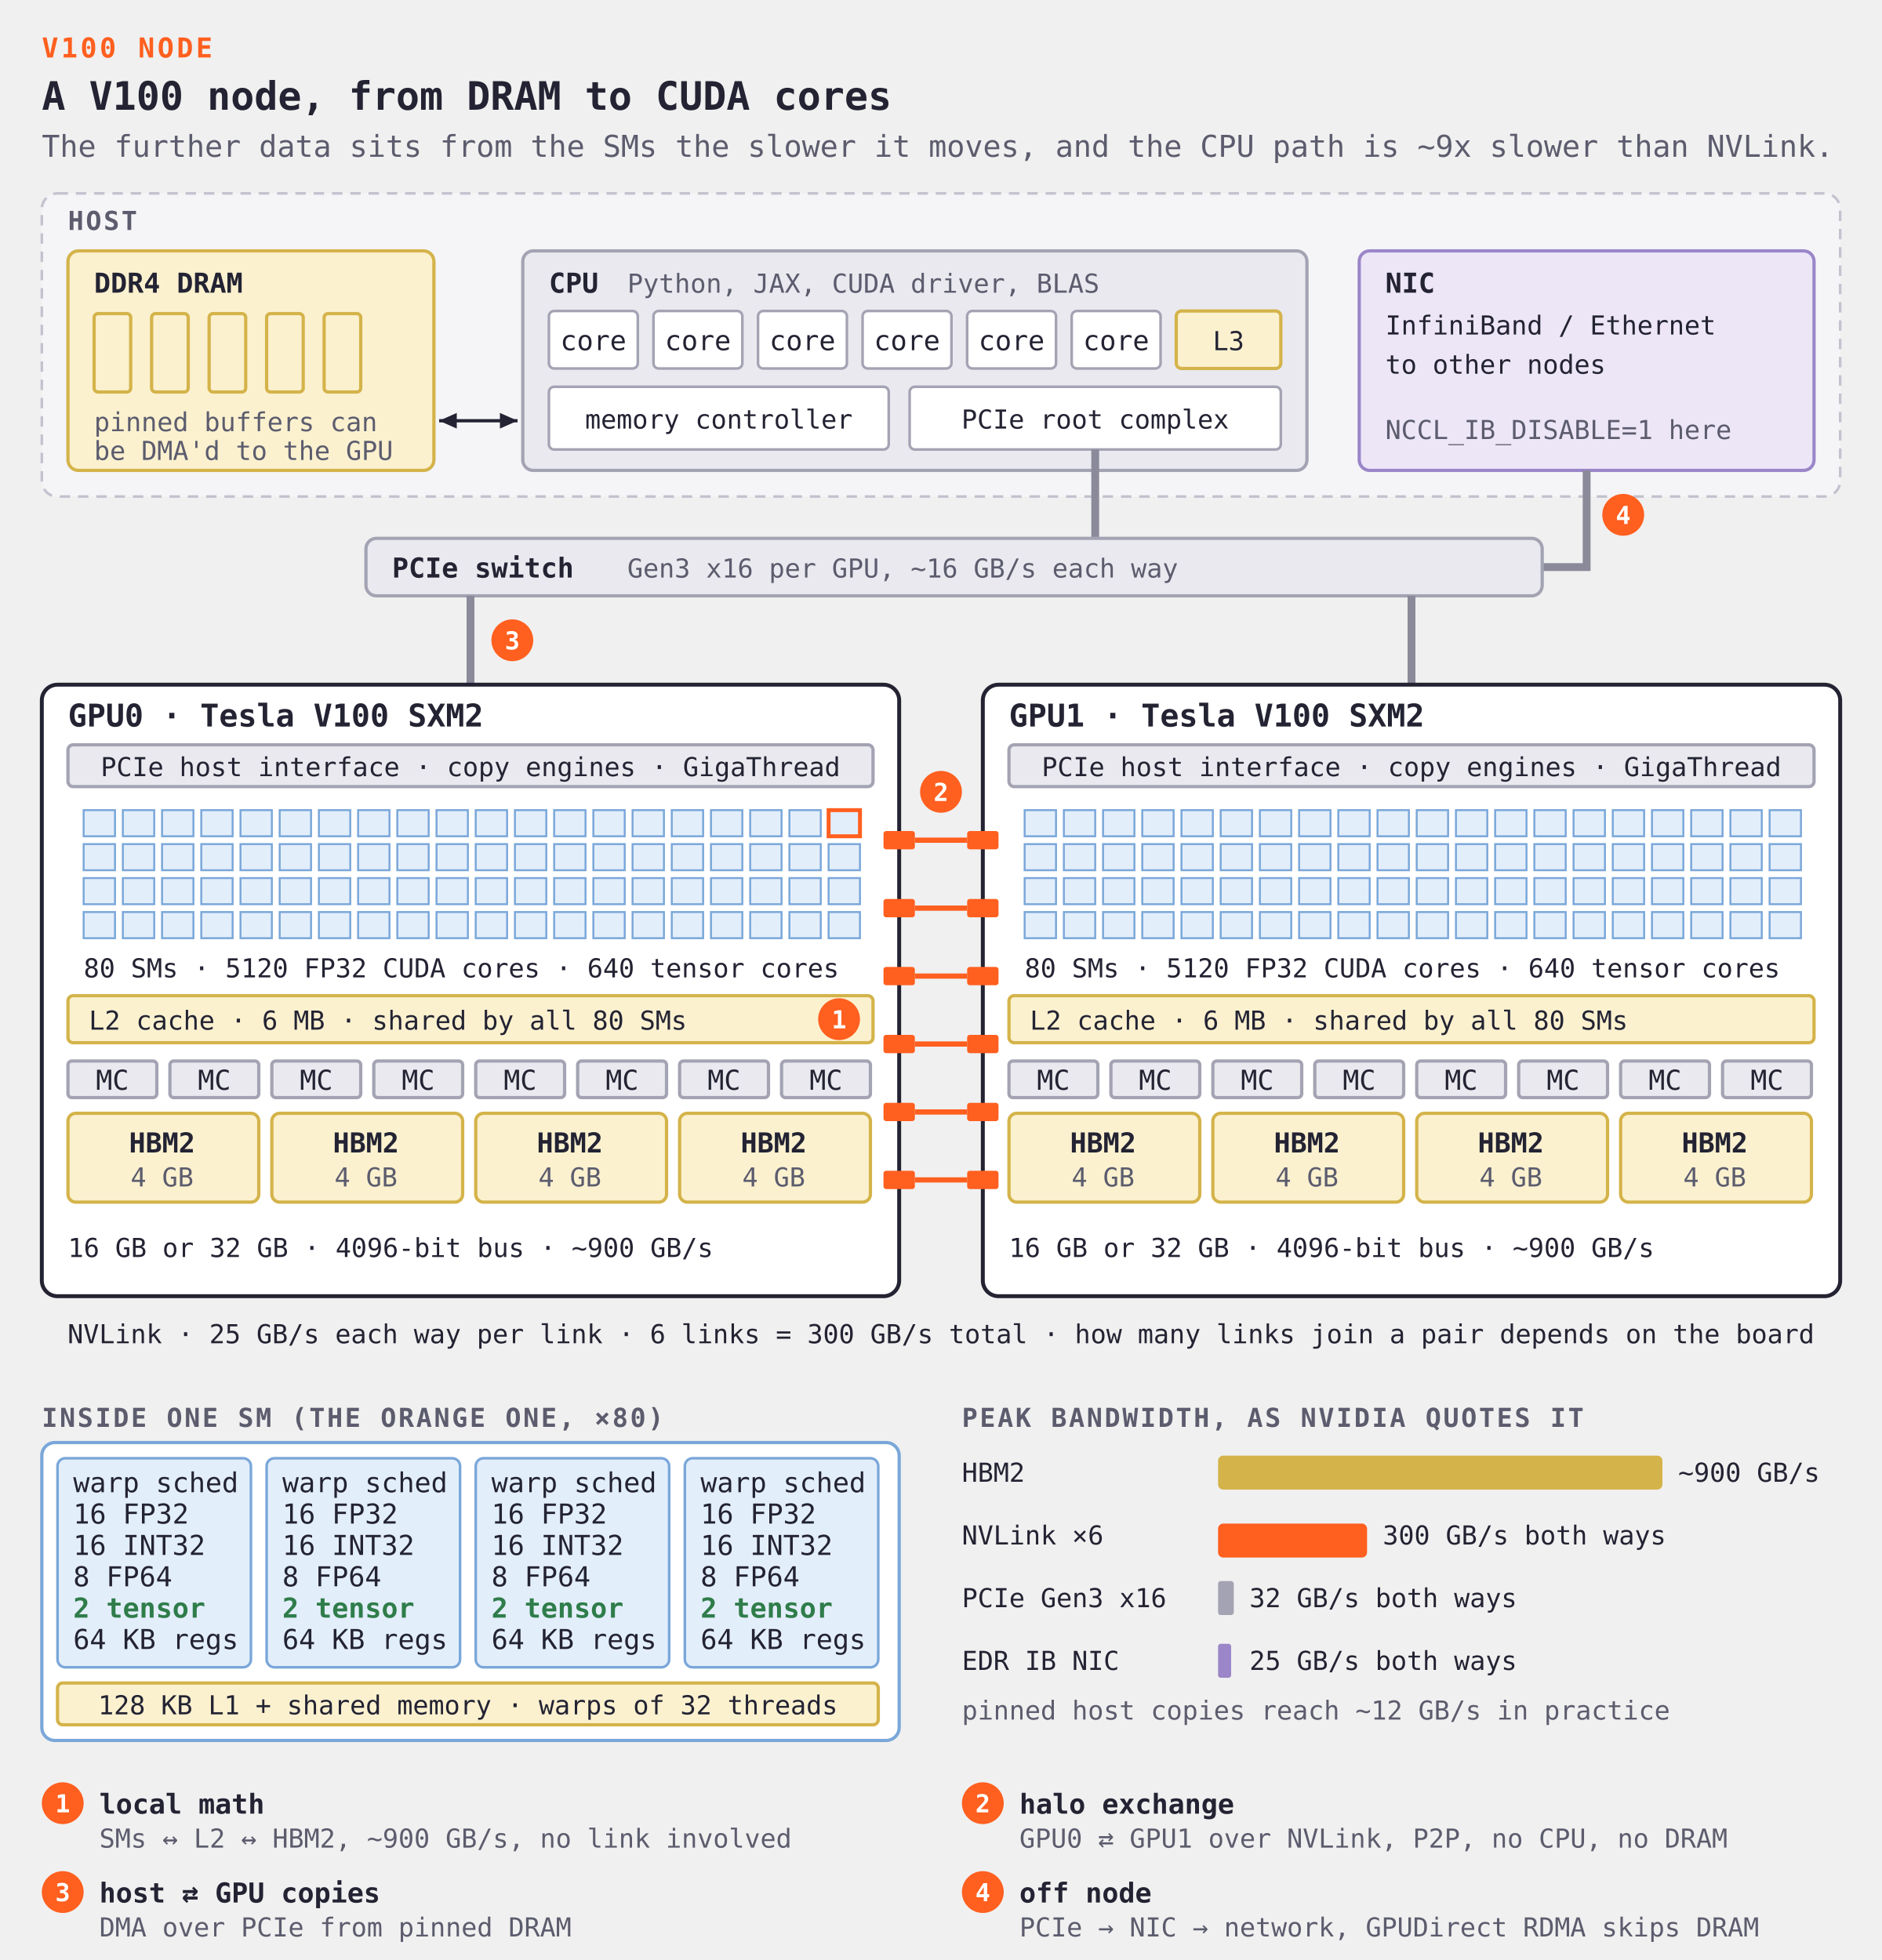
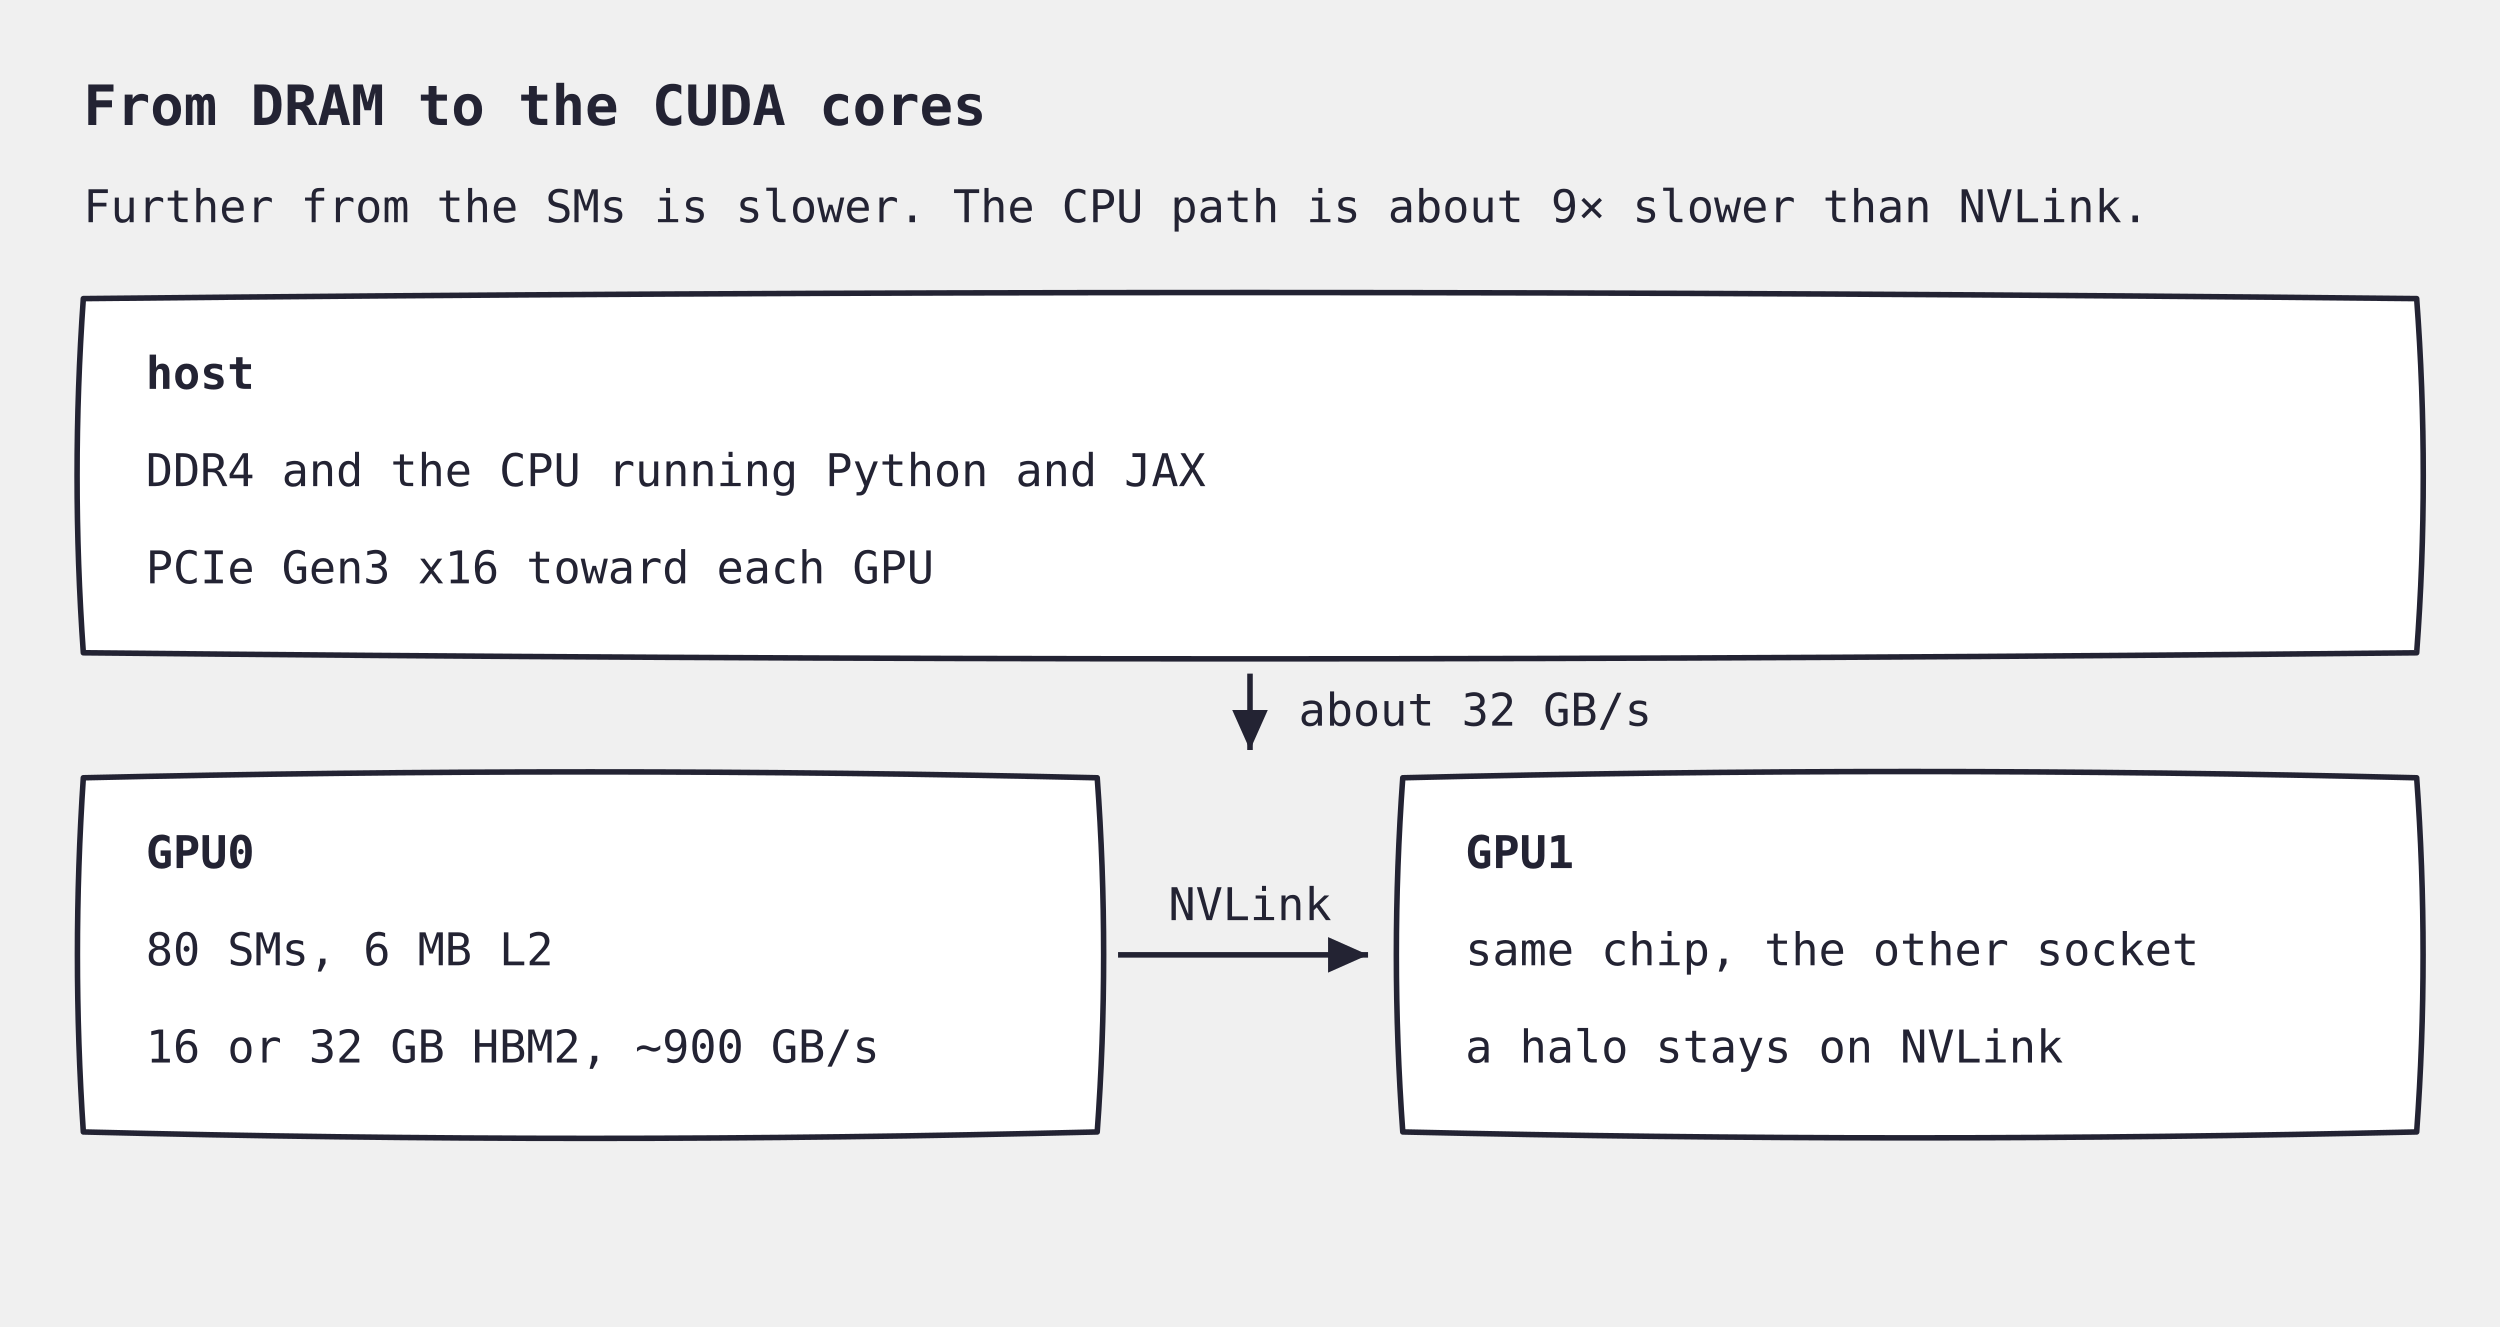
- <svg xmlns="http://www.w3.org/2000/svg" viewBox="0 0 720 750" role="img" aria-labelledby="title desc" font-family="'Roboto Mono', ui-monospace, SFMono-Regular, Menlo, Consolas, 'DejaVu Sans Mono', monospace">
+ <svg xmlns="http://www.w3.org/2000/svg" viewBox="0 0 720 382" role="img" aria-labelledby="title desc" font-family="'Roboto Mono', ui-monospace, SFMono-Regular, Menlo, Consolas, monospace">
  <defs>
-     <marker id="a" viewBox="0 0 10 10" refX="9" refY="5" markerWidth="6" markerHeight="6" orient="auto-start-reverse">
+     <marker id="a" viewBox="0 0 10 10" refX="9" refY="5" markerWidth="8" markerHeight="8" orient="auto-start-reverse">
      <path d="M0,1 L9,5 L0,9 z" fill="#232333" />
    </marker>
  </defs>
  <style>
-     text { fill: #232333; font-size: 10.5px; }
-     .k { font-size: 10.5px; font-weight: 600; letter-spacing: .1em; fill: #ff5f1f; }
-     .t { font-size: 15px; font-weight: 700; }
-     .c { font-size: 11.5px; fill: #5c5c6e; }
-     .lane { font-size: 10px; font-weight: 600; letter-spacing: .08em; fill: #5c5c6e; }
-     .m { fill: #5c5c6e; font-size: 10px; }
-     .s { font-size: 10px; }
-     .h { font-size: 12px; font-weight: 700; }
-     .b { font-weight: 700; }
-     .host { fill: #e9e9ef; stroke: #a3a3b3; stroke-width: 1.25; }
-     .hostin { fill: #ffffff; stroke: #a3a3b3; stroke-width: 1; }
-     .mem { fill: #fbf1cf; stroke: #d4b34a; stroke-width: 1.25; }
-     .net { fill: #ece6f7; stroke: #9b86c9; stroke-width: 1.25; }
-     .gpu { fill: #ffffff; stroke: #232333; stroke-width: 1.5; }
-     .sm { fill: #e3eefb; stroke: #7aa7d9; stroke-width: .75; }
-     .smoff { fill: #ffffff; stroke: #c3c3cf; stroke-width: .75; stroke-dasharray: 2 1.5; }
-     .part { fill: #e3eefb; stroke: #7aa7d9; stroke-width: 1; }
-     .nv { fill: #ff5f1f; }
-     .nvl { stroke: #ff5f1f; stroke-width: 2; }
-     .pcie { stroke: #8a8a9a; stroke-width: 3; fill: none; }
-     .ln { stroke: #232333; stroke-width: 1.25; fill: none; }
-     .n { fill: #ff5f1f; }
-     .nt { fill: #ffffff; font-size: 9.5px; font-weight: 700; }
-     .tc { fill: #2f7d4a; font-weight: 700; }
-     .bar { fill: #ff5f1f; }
-     .barg { fill: #a3a3b3; }
-     .barp { fill: #9b86c9; }
-     .bary { fill: #d4b34a; }
+     text { fill: #232333; font-size: 13px; }
+     .t { font-size: 16px; font-weight: 700; }
+     .s { font-size: 13px; }
+     .h { font-weight: 700; }
+     .b { font-size: 13px; }
+     .m { font-size: 13px; }
  </style>
-   <text class="k" x="16" y="22">V100 NODE</text>
-   <text class="t" x="16" y="42">A V100 node, from DRAM to CUDA cores</text>
-   <text class="c" x="16" y="60">The further data sits from the SMs the slower it moves, and the CPU path is ~9x slower than NVLink.</text>
-   <rect x="16" y="74" width="688" height="116" rx="6" fill="#f5f5f8" stroke="#c3c3cf" stroke-width="1" stroke-dasharray="4 3" />
-   <text class="lane" x="26" y="88">HOST</text>
-   <rect class="mem" x="26" y="96" width="140" height="84" rx="4" />
-   <text class="b" x="36" y="112">DDR4 DRAM</text>
-   <g class="mem">
-     <rect x="36" y="120" width="14" height="30" rx="1.5" />
-     <rect x="58" y="120" width="14" height="30" rx="1.5" />
-     <rect x="80" y="120" width="14" height="30" rx="1.5" />
-     <rect x="102" y="120" width="14" height="30" rx="1.5" />
-     <rect x="124" y="120" width="14" height="30" rx="1.5" />
-   </g>
-   <text class="m" x="36" y="165">pinned buffers can</text>
-   <text class="m" x="36" y="176">be DMA'd to the GPU</text>
-   <line class="ln" x1="168" y1="161" x2="198" y2="161" marker-start="url(#a)" marker-end="url(#a)" />
-   <rect class="host" x="200" y="96" width="300" height="84" rx="4" />
-   <text class="b" x="210" y="112">CPU</text>
-   <text class="m" x="240" y="112">Python, JAX, CUDA driver, BLAS</text>
-   <g class="hostin">
-     <rect x="210" y="119" width="34" height="22" rx="2" />
-     <rect x="250" y="119" width="34" height="22" rx="2" />
-     <rect x="290" y="119" width="34" height="22" rx="2" />
-     <rect x="330" y="119" width="34" height="22" rx="2" />
-     <rect x="370" y="119" width="34" height="22" rx="2" />
-     <rect x="410" y="119" width="34" height="22" rx="2" />
-   </g>
-   <g class="s" text-anchor="middle">
-     <text x="227" y="134">core</text>
-     <text x="267" y="134">core</text>
-     <text x="307" y="134">core</text>
-     <text x="347" y="134">core</text>
-     <text x="387" y="134">core</text>
-     <text x="427" y="134">core</text>
-   </g>
-   <rect class="mem" x="450" y="119" width="40" height="22" rx="2" />
-   <text class="s" x="470" y="134" text-anchor="middle">L3</text>
-   <rect class="hostin" x="210" y="148" width="130" height="24" rx="2" />
-   <text class="s" x="275" y="164" text-anchor="middle">memory controller</text>
-   <rect class="hostin" x="348" y="148" width="142" height="24" rx="2" />
-   <text class="s" x="419" y="164" text-anchor="middle">PCIe root complex</text>
-   <rect class="net" x="520" y="96" width="174" height="84" rx="4" />
-   <text class="b" x="530" y="112">NIC</text>
-   <text class="s" x="530" y="128">InfiniBand / Ethernet</text>
-   <text class="s" x="530" y="143">to other nodes</text>
-   <text class="m" x="530" y="168">NCCL_IB_DISABLE=1 here</text>
-   <line class="pcie" x1="419" y1="172" x2="419" y2="206" />
-   <polyline class="pcie" points="590,217 607,217 607,180" />
-   <rect class="host" x="140" y="206" width="450" height="22" rx="4" />
-   <text class="b" x="150" y="221">PCIe switch</text>
-   <text class="m" x="240" y="221">Gen3 x16 per GPU, ~16 GB/s each way</text>
-   <line class="pcie" x1="180" y1="228" x2="180" y2="262" />
-   <line class="pcie" x1="540" y1="228" x2="540" y2="262" />
-   <rect class="gpu" x="16" y="262" width="328" height="234" rx="6" />
-   <text class="h" x="26" y="278">GPU0 · Tesla V100 SXM2</text>
-   <rect class="host" x="26" y="285" width="308" height="16" rx="2" />
-   <text class="s" x="180" y="297" text-anchor="middle">PCIe host interface · copy engines · GigaThread</text>
-   <g class="sm">
-     <rect x="32" y="310" width="12" height="10" />
-     <rect x="47" y="310" width="12" height="10" />
-     <rect x="62" y="310" width="12" height="10" />
-     <rect x="77" y="310" width="12" height="10" />
-     <rect x="92" y="310" width="12" height="10" />
-     <rect x="107" y="310" width="12" height="10" />
-     <rect x="122" y="310" width="12" height="10" />
-     <rect x="137" y="310" width="12" height="10" />
-     <rect x="152" y="310" width="12" height="10" />
-     <rect x="167" y="310" width="12" height="10" />
-     <rect x="182" y="310" width="12" height="10" />
-     <rect x="197" y="310" width="12" height="10" />
-     <rect x="212" y="310" width="12" height="10" />
-     <rect x="227" y="310" width="12" height="10" />
-     <rect x="242" y="310" width="12" height="10" />
-     <rect x="257" y="310" width="12" height="10" />
-     <rect x="272" y="310" width="12" height="10" />
-     <rect x="287" y="310" width="12" height="10" />
-     <rect x="302" y="310" width="12" height="10" />
-     <rect x="317" y="310" width="12" height="10" />
-     <rect x="32" y="323" width="12" height="10" />
-     <rect x="47" y="323" width="12" height="10" />
-     <rect x="62" y="323" width="12" height="10" />
-     <rect x="77" y="323" width="12" height="10" />
-     <rect x="92" y="323" width="12" height="10" />
-     <rect x="107" y="323" width="12" height="10" />
-     <rect x="122" y="323" width="12" height="10" />
-     <rect x="137" y="323" width="12" height="10" />
-     <rect x="152" y="323" width="12" height="10" />
-     <rect x="167" y="323" width="12" height="10" />
-     <rect x="182" y="323" width="12" height="10" />
-     <rect x="197" y="323" width="12" height="10" />
-     <rect x="212" y="323" width="12" height="10" />
-     <rect x="227" y="323" width="12" height="10" />
-     <rect x="242" y="323" width="12" height="10" />
-     <rect x="257" y="323" width="12" height="10" />
-     <rect x="272" y="323" width="12" height="10" />
-     <rect x="287" y="323" width="12" height="10" />
-     <rect x="302" y="323" width="12" height="10" />
-     <rect x="317" y="323" width="12" height="10" />
-     <rect x="32" y="336" width="12" height="10" />
-     <rect x="47" y="336" width="12" height="10" />
-     <rect x="62" y="336" width="12" height="10" />
-     <rect x="77" y="336" width="12" height="10" />
-     <rect x="92" y="336" width="12" height="10" />
-     <rect x="107" y="336" width="12" height="10" />
-     <rect x="122" y="336" width="12" height="10" />
-     <rect x="137" y="336" width="12" height="10" />
-     <rect x="152" y="336" width="12" height="10" />
-     <rect x="167" y="336" width="12" height="10" />
-     <rect x="182" y="336" width="12" height="10" />
-     <rect x="197" y="336" width="12" height="10" />
-     <rect x="212" y="336" width="12" height="10" />
-     <rect x="227" y="336" width="12" height="10" />
-     <rect x="242" y="336" width="12" height="10" />
-     <rect x="257" y="336" width="12" height="10" />
-     <rect x="272" y="336" width="12" height="10" />
-     <rect x="287" y="336" width="12" height="10" />
-     <rect x="302" y="336" width="12" height="10" />
-     <rect x="317" y="336" width="12" height="10" />
-     <rect x="32" y="349" width="12" height="10" />
-     <rect x="47" y="349" width="12" height="10" />
-     <rect x="62" y="349" width="12" height="10" />
-     <rect x="77" y="349" width="12" height="10" />
-     <rect x="92" y="349" width="12" height="10" />
-     <rect x="107" y="349" width="12" height="10" />
-     <rect x="122" y="349" width="12" height="10" />
-     <rect x="137" y="349" width="12" height="10" />
-     <rect x="152" y="349" width="12" height="10" />
-     <rect x="167" y="349" width="12" height="10" />
-     <rect x="182" y="349" width="12" height="10" />
-     <rect x="197" y="349" width="12" height="10" />
-     <rect x="212" y="349" width="12" height="10" />
-     <rect x="227" y="349" width="12" height="10" />
-     <rect x="242" y="349" width="12" height="10" />
-     <rect x="257" y="349" width="12" height="10" />
-     <rect x="272" y="349" width="12" height="10" />
-     <rect x="287" y="349" width="12" height="10" />
-     <rect x="302" y="349" width="12" height="10" />
-     <rect x="317" y="349" width="12" height="10" />
-   </g>
-   <rect x="317" y="310" width="12" height="10" fill="none" stroke="#ff5f1f" stroke-width="1.5" />
-   <text class="s" x="32" y="374">80 SMs · 5120 FP32 CUDA cores · 640 tensor cores</text>
-   <rect class="mem" x="26" y="381" width="308" height="18" rx="2" />
-   <text class="s" x="34" y="394">L2 cache · 6 MB · shared by all 80 SMs</text>
-   <g class="host">
-     <rect x="26" y="406" width="34" height="14" rx="1.5" />
-     <rect x="65" y="406" width="34" height="14" rx="1.5" />
-     <rect x="104" y="406" width="34" height="14" rx="1.5" />
-     <rect x="143" y="406" width="34" height="14" rx="1.5" />
-     <rect x="182" y="406" width="34" height="14" rx="1.5" />
-     <rect x="221" y="406" width="34" height="14" rx="1.5" />
-     <rect x="260" y="406" width="34" height="14" rx="1.5" />
-     <rect x="299" y="406" width="34" height="14" rx="1.5" />
-   </g>
-   <g class="s" text-anchor="middle">
-     <text x="43" y="417">MC</text>
-     <text x="82" y="417">MC</text>
-     <text x="121" y="417">MC</text>
-     <text x="160" y="417">MC</text>
-     <text x="199" y="417">MC</text>
-     <text x="238" y="417">MC</text>
-     <text x="277" y="417">MC</text>
-     <text x="316" y="417">MC</text>
-   </g>
-   <g class="mem">
-     <rect x="26" y="426" width="73" height="34" rx="3" />
-     <rect x="104" y="426" width="73" height="34" rx="3" />
-     <rect x="182" y="426" width="73" height="34" rx="3" />
-     <rect x="260" y="426" width="73" height="34" rx="3" />
-   </g>
-   <g text-anchor="middle">
-     <text class="b" x="62" y="441">HBM2</text>
-     <text class="m" x="62" y="454">4 GB</text>
-     <text class="b" x="140" y="441">HBM2</text>
-     <text class="m" x="140" y="454">4 GB</text>
-     <text class="b" x="218" y="441">HBM2</text>
-     <text class="m" x="218" y="454">4 GB</text>
-     <text class="b" x="296" y="441">HBM2</text>
-     <text class="m" x="296" y="454">4 GB</text>
-   </g>
-   <text class="s" x="26" y="481">16 GB or 32 GB · 4096-bit bus · ~900 GB/s</text>
-   <rect class="gpu" x="376" y="262" width="328" height="234" rx="6" />
-   <text class="h" x="386" y="278">GPU1 · Tesla V100 SXM2</text>
-   <rect class="host" x="386" y="285" width="308" height="16" rx="2" />
-   <text class="s" x="540" y="297" text-anchor="middle">PCIe host interface · copy engines · GigaThread</text>
-   <g class="sm">
-     <rect x="392" y="310" width="12" height="10" />
-     <rect x="407" y="310" width="12" height="10" />
-     <rect x="422" y="310" width="12" height="10" />
-     <rect x="437" y="310" width="12" height="10" />
-     <rect x="452" y="310" width="12" height="10" />
-     <rect x="467" y="310" width="12" height="10" />
-     <rect x="482" y="310" width="12" height="10" />
-     <rect x="497" y="310" width="12" height="10" />
-     <rect x="512" y="310" width="12" height="10" />
-     <rect x="527" y="310" width="12" height="10" />
-     <rect x="542" y="310" width="12" height="10" />
-     <rect x="557" y="310" width="12" height="10" />
-     <rect x="572" y="310" width="12" height="10" />
-     <rect x="587" y="310" width="12" height="10" />
-     <rect x="602" y="310" width="12" height="10" />
-     <rect x="617" y="310" width="12" height="10" />
-     <rect x="632" y="310" width="12" height="10" />
-     <rect x="647" y="310" width="12" height="10" />
-     <rect x="662" y="310" width="12" height="10" />
-     <rect x="677" y="310" width="12" height="10" />
-     <rect x="392" y="323" width="12" height="10" />
-     <rect x="407" y="323" width="12" height="10" />
-     <rect x="422" y="323" width="12" height="10" />
-     <rect x="437" y="323" width="12" height="10" />
-     <rect x="452" y="323" width="12" height="10" />
-     <rect x="467" y="323" width="12" height="10" />
-     <rect x="482" y="323" width="12" height="10" />
-     <rect x="497" y="323" width="12" height="10" />
-     <rect x="512" y="323" width="12" height="10" />
-     <rect x="527" y="323" width="12" height="10" />
-     <rect x="542" y="323" width="12" height="10" />
-     <rect x="557" y="323" width="12" height="10" />
-     <rect x="572" y="323" width="12" height="10" />
-     <rect x="587" y="323" width="12" height="10" />
-     <rect x="602" y="323" width="12" height="10" />
-     <rect x="617" y="323" width="12" height="10" />
-     <rect x="632" y="323" width="12" height="10" />
-     <rect x="647" y="323" width="12" height="10" />
-     <rect x="662" y="323" width="12" height="10" />
-     <rect x="677" y="323" width="12" height="10" />
-     <rect x="392" y="336" width="12" height="10" />
-     <rect x="407" y="336" width="12" height="10" />
-     <rect x="422" y="336" width="12" height="10" />
-     <rect x="437" y="336" width="12" height="10" />
-     <rect x="452" y="336" width="12" height="10" />
-     <rect x="467" y="336" width="12" height="10" />
-     <rect x="482" y="336" width="12" height="10" />
-     <rect x="497" y="336" width="12" height="10" />
-     <rect x="512" y="336" width="12" height="10" />
-     <rect x="527" y="336" width="12" height="10" />
-     <rect x="542" y="336" width="12" height="10" />
-     <rect x="557" y="336" width="12" height="10" />
-     <rect x="572" y="336" width="12" height="10" />
-     <rect x="587" y="336" width="12" height="10" />
-     <rect x="602" y="336" width="12" height="10" />
-     <rect x="617" y="336" width="12" height="10" />
-     <rect x="632" y="336" width="12" height="10" />
-     <rect x="647" y="336" width="12" height="10" />
-     <rect x="662" y="336" width="12" height="10" />
-     <rect x="677" y="336" width="12" height="10" />
-     <rect x="392" y="349" width="12" height="10" />
-     <rect x="407" y="349" width="12" height="10" />
-     <rect x="422" y="349" width="12" height="10" />
-     <rect x="437" y="349" width="12" height="10" />
-     <rect x="452" y="349" width="12" height="10" />
-     <rect x="467" y="349" width="12" height="10" />
-     <rect x="482" y="349" width="12" height="10" />
-     <rect x="497" y="349" width="12" height="10" />
-     <rect x="512" y="349" width="12" height="10" />
-     <rect x="527" y="349" width="12" height="10" />
-     <rect x="542" y="349" width="12" height="10" />
-     <rect x="557" y="349" width="12" height="10" />
-     <rect x="572" y="349" width="12" height="10" />
-     <rect x="587" y="349" width="12" height="10" />
-     <rect x="602" y="349" width="12" height="10" />
-     <rect x="617" y="349" width="12" height="10" />
-     <rect x="632" y="349" width="12" height="10" />
-     <rect x="647" y="349" width="12" height="10" />
-     <rect x="662" y="349" width="12" height="10" />
-     <rect x="677" y="349" width="12" height="10" />
-   </g>
-   <text class="s" x="392" y="374">80 SMs · 5120 FP32 CUDA cores · 640 tensor cores</text>
-   <rect class="mem" x="386" y="381" width="308" height="18" rx="2" />
-   <text class="s" x="394" y="394">L2 cache · 6 MB · shared by all 80 SMs</text>
-   <g class="host">
-     <rect x="386" y="406" width="34" height="14" rx="1.5" />
-     <rect x="425" y="406" width="34" height="14" rx="1.5" />
-     <rect x="464" y="406" width="34" height="14" rx="1.5" />
-     <rect x="503" y="406" width="34" height="14" rx="1.5" />
-     <rect x="542" y="406" width="34" height="14" rx="1.5" />
-     <rect x="581" y="406" width="34" height="14" rx="1.5" />
-     <rect x="620" y="406" width="34" height="14" rx="1.5" />
-     <rect x="659" y="406" width="34" height="14" rx="1.5" />
-   </g>
-   <g class="s" text-anchor="middle">
-     <text x="403" y="417">MC</text>
-     <text x="442" y="417">MC</text>
-     <text x="481" y="417">MC</text>
-     <text x="520" y="417">MC</text>
-     <text x="559" y="417">MC</text>
-     <text x="598" y="417">MC</text>
-     <text x="637" y="417">MC</text>
-     <text x="676" y="417">MC</text>
-   </g>
-   <g class="mem">
-     <rect x="386" y="426" width="73" height="34" rx="3" />
-     <rect x="464" y="426" width="73" height="34" rx="3" />
-     <rect x="542" y="426" width="73" height="34" rx="3" />
-     <rect x="620" y="426" width="73" height="34" rx="3" />
-   </g>
-   <g text-anchor="middle">
-     <text class="b" x="422" y="441">HBM2</text>
-     <text class="m" x="422" y="454">4 GB</text>
-     <text class="b" x="500" y="441">HBM2</text>
-     <text class="m" x="500" y="454">4 GB</text>
-     <text class="b" x="578" y="441">HBM2</text>
-     <text class="m" x="578" y="454">4 GB</text>
-     <text class="b" x="656" y="441">HBM2</text>
-     <text class="m" x="656" y="454">4 GB</text>
-   </g>
-   <text class="s" x="386" y="481">16 GB or 32 GB · 4096-bit bus · ~900 GB/s</text>
-   <g class="nv">
-     <rect x="338" y="318" width="12" height="7" rx="1" />
-     <rect x="338" y="344" width="12" height="7" rx="1" />
-     <rect x="338" y="370" width="12" height="7" rx="1" />
-     <rect x="338" y="396" width="12" height="7" rx="1" />
-     <rect x="338" y="422" width="12" height="7" rx="1" />
-     <rect x="338" y="448" width="12" height="7" rx="1" />
-     <rect x="370" y="318" width="12" height="7" rx="1" />
-     <rect x="370" y="344" width="12" height="7" rx="1" />
-     <rect x="370" y="370" width="12" height="7" rx="1" />
-     <rect x="370" y="396" width="12" height="7" rx="1" />
-     <rect x="370" y="422" width="12" height="7" rx="1" />
-     <rect x="370" y="448" width="12" height="7" rx="1" />
-   </g>
-   <g class="nvl">
-     <line x1="350" y1="321.5" x2="370" y2="321.5" />
-     <line x1="350" y1="347.5" x2="370" y2="347.5" />
-     <line x1="350" y1="373.5" x2="370" y2="373.5" />
-     <line x1="350" y1="399.5" x2="370" y2="399.5" />
-     <line x1="350" y1="425.5" x2="370" y2="425.5" />
-     <line x1="350" y1="451.5" x2="370" y2="451.5" />
-   </g>
-   <text class="s" x="360" y="514" text-anchor="middle">NVLink · 25 GB/s each way per link · 6 links = 300 GB/s total · how many links join a pair depends on the board</text>
-   <circle class="n" cx="321" cy="390" r="8" />
-   <text class="nt" x="321" y="393.5" text-anchor="middle">1</text>
-   <circle class="n" cx="360" cy="303" r="8" />
-   <text class="nt" x="360" y="306.5" text-anchor="middle">2</text>
-   <circle class="n" cx="196" cy="245" r="8" />
-   <text class="nt" x="196" y="248.5" text-anchor="middle">3</text>
-   <circle class="n" cx="621" cy="197" r="8" />
-   <text class="nt" x="621" y="200.5" text-anchor="middle">4</text>
-   <text class="lane" x="16" y="546">INSIDE ONE SM (THE ORANGE ONE, ×80)</text>
-   <rect x="16" y="552" width="328" height="114" rx="5" fill="#ffffff" stroke="#7aa7d9" stroke-width="1.25" />
-   <g class="part">
-     <rect x="22" y="558" width="74" height="80" rx="3" />
-     <rect x="102" y="558" width="74" height="80" rx="3" />
-     <rect x="182" y="558" width="74" height="80" rx="3" />
-     <rect x="262" y="558" width="74" height="80" rx="3" />
-   </g>
-   <g class="s">
-     <text x="28" y="571">warp sched</text>
-     <text x="28" y="583">16 FP32</text>
-     <text x="28" y="595">16 INT32</text>
-     <text x="28" y="607">8 FP64</text>
-     <text class="tc" x="28" y="619">2 tensor</text>
-     <text x="28" y="631">64 KB regs</text>
-     <text x="108" y="571">warp sched</text>
-     <text x="108" y="583">16 FP32</text>
-     <text x="108" y="595">16 INT32</text>
-     <text x="108" y="607">8 FP64</text>
-     <text class="tc" x="108" y="619">2 tensor</text>
-     <text x="108" y="631">64 KB regs</text>
-     <text x="188" y="571">warp sched</text>
-     <text x="188" y="583">16 FP32</text>
-     <text x="188" y="595">16 INT32</text>
-     <text x="188" y="607">8 FP64</text>
-     <text class="tc" x="188" y="619">2 tensor</text>
-     <text x="188" y="631">64 KB regs</text>
-     <text x="268" y="571">warp sched</text>
-     <text x="268" y="583">16 FP32</text>
-     <text x="268" y="595">16 INT32</text>
-     <text x="268" y="607">8 FP64</text>
-     <text class="tc" x="268" y="619">2 tensor</text>
-     <text x="268" y="631">64 KB regs</text>
-   </g>
-   <rect class="mem" x="22" y="644" width="314" height="16" rx="2" />
-   <text class="s" x="179" y="656" text-anchor="middle">128 KB L1 + shared memory · warps of 32 threads</text>
-   <text class="lane" x="368" y="546">PEAK BANDWIDTH, AS NVIDIA QUOTES IT</text>
-   <text class="s" x="368" y="567">HBM2</text>
-   <rect class="bary" x="466" y="557" width="170" height="13" rx="2" />
-   <text class="s" x="642" y="567">~900 GB/s</text>
-   <text class="s" x="368" y="591">NVLink ×6</text>
-   <rect class="bar" x="466" y="583" width="57" height="13" rx="2" />
-   <text class="s" x="529" y="591">300 GB/s both ways</text>
-   <text class="s" x="368" y="615">PCIe Gen3 x16</text>
-   <rect class="barg" x="466" y="605" width="6" height="13" rx="1" />
-   <text class="s" x="478" y="615">32 GB/s both ways</text>
-   <text class="s" x="368" y="639">EDR IB NIC</text>
-   <rect class="barp" x="466" y="629" width="5" height="13" rx="1" />
-   <text class="s" x="478" y="639">25 GB/s both ways</text>
-   <text class="m" x="368" y="658">pinned host copies reach ~12 GB/s in practice</text>
-   <circle class="n" cx="24" cy="690" r="8" />
-   <text class="nt" x="24" y="693.5" text-anchor="middle">1</text>
-   <text class="b" x="38" y="694">local math</text>
-   <text class="m" x="38" y="707">SMs ↔ L2 ↔ HBM2, ~900 GB/s, no link involved</text>
-   <circle class="n" cx="376" cy="690" r="8" />
-   <text class="nt" x="376" y="693.5" text-anchor="middle">2</text>
-   <text class="b" x="390" y="694">halo exchange</text>
-   <text class="m" x="390" y="707">GPU0 ⇄ GPU1 over NVLink, P2P, no CPU, no DRAM</text>
-   <circle class="n" cx="24" cy="724" r="8" />
-   <text class="nt" x="24" y="727.5" text-anchor="middle">3</text>
-   <text class="b" x="38" y="728">host ⇄ GPU copies</text>
-   <text class="m" x="38" y="741">DMA over PCIe from pinned DRAM</text>
-   <circle class="n" cx="376" cy="724" r="8" />
-   <text class="nt" x="376" y="727.5" text-anchor="middle">4</text>
-   <text class="b" x="390" y="728">off node</text>
-   <text class="m" x="390" y="741">PCIe → NIC → network, GPUDirect RDMA skips DRAM</text>
+   <text class="t" x="24" y="36">From DRAM to the CUDA cores</text>
+   <text class="s" x="24" y="64">Further from the SMs is slower. The CPU path is about 9× slower than NVLink.</text>
+   <path d="M 24.0 86.0 Q 360.0 82.5 696.0 86.0 Q 699.8 137.0 696.0 188.0 Q 360.0 191.5 24.0 188.0 Q 20.4 137.0 24.0 86.0 Z" fill="#ffffff" stroke="#232333" stroke-width="1.6" stroke-linejoin="round" />
+   <text class="h" x="42.0" y="112.0">host</text>
+   <text class="b" x="42.0" y="140.0">DDR4 and the CPU running Python and JAX</text>
+   <text class="b" x="42.0" y="168.0">PCIe Gen3 x16 toward each GPU</text>
+   <path d="M 24.0 224.0 Q 170.0 220.6 316.0 224.0 Q 319.7 275.0 316.0 326.0 Q 170.0 329.7 24.0 326.0 Q 20.6 275.0 24.0 224.0 Z" fill="#ffffff" stroke="#232333" stroke-width="1.6" stroke-linejoin="round" />
+   <text class="h" x="42.0" y="250.0">GPU0</text>
+   <text class="b" x="42.0" y="278.0">80 SMs, 6 MB L2</text>
+   <text class="b" x="42.0" y="306.0">16 or 32 GB HBM2, ~900 GB/s</text>
+   <path d="M 404.0 224.0 Q 550.0 220.4 696.0 224.0 Q 699.7 275.0 696.0 326.0 Q 550.0 329.4 404.0 326.0 Q 400.3 275.0 404.0 224.0 Z" fill="#ffffff" stroke="#232333" stroke-width="1.6" stroke-linejoin="round" />
+   <text class="h" x="422.0" y="250.0">GPU1</text>
+   <text class="b" x="422.0" y="278.0">same chip, the other socket</text>
+   <text class="b" x="422.0" y="306.0">a halo stays on NVLink</text>
+   <line x1="322.0" y1="275.0" x2="394.0" y2="275.0" stroke="#232333" stroke-width="1.6" marker-end="url(#a)" />
+   <text class="m" x="360.0" y="265.0" text-anchor="middle">NVLink</text>
+   <line x1="360" y1="194.0" x2="360" y2="216.0" stroke="#232333" stroke-width="1.6" marker-end="url(#a)" />
+   <text class="m" x="374" y="209.0">about 32 GB/s</text>
</svg>
